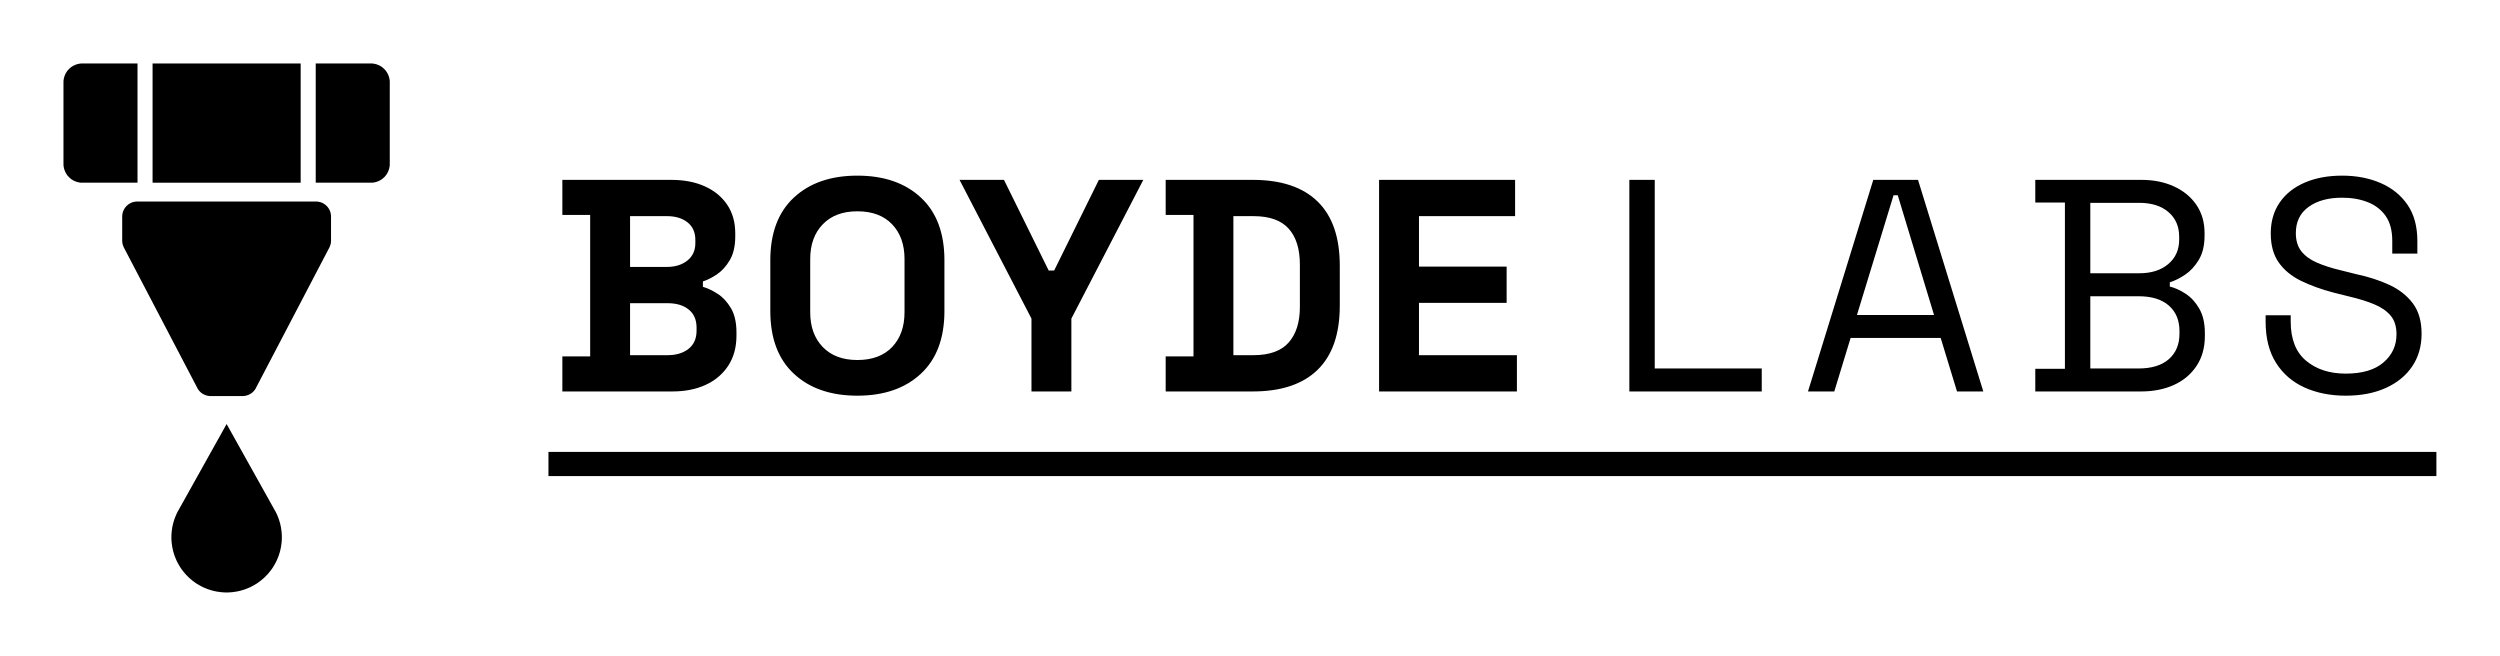
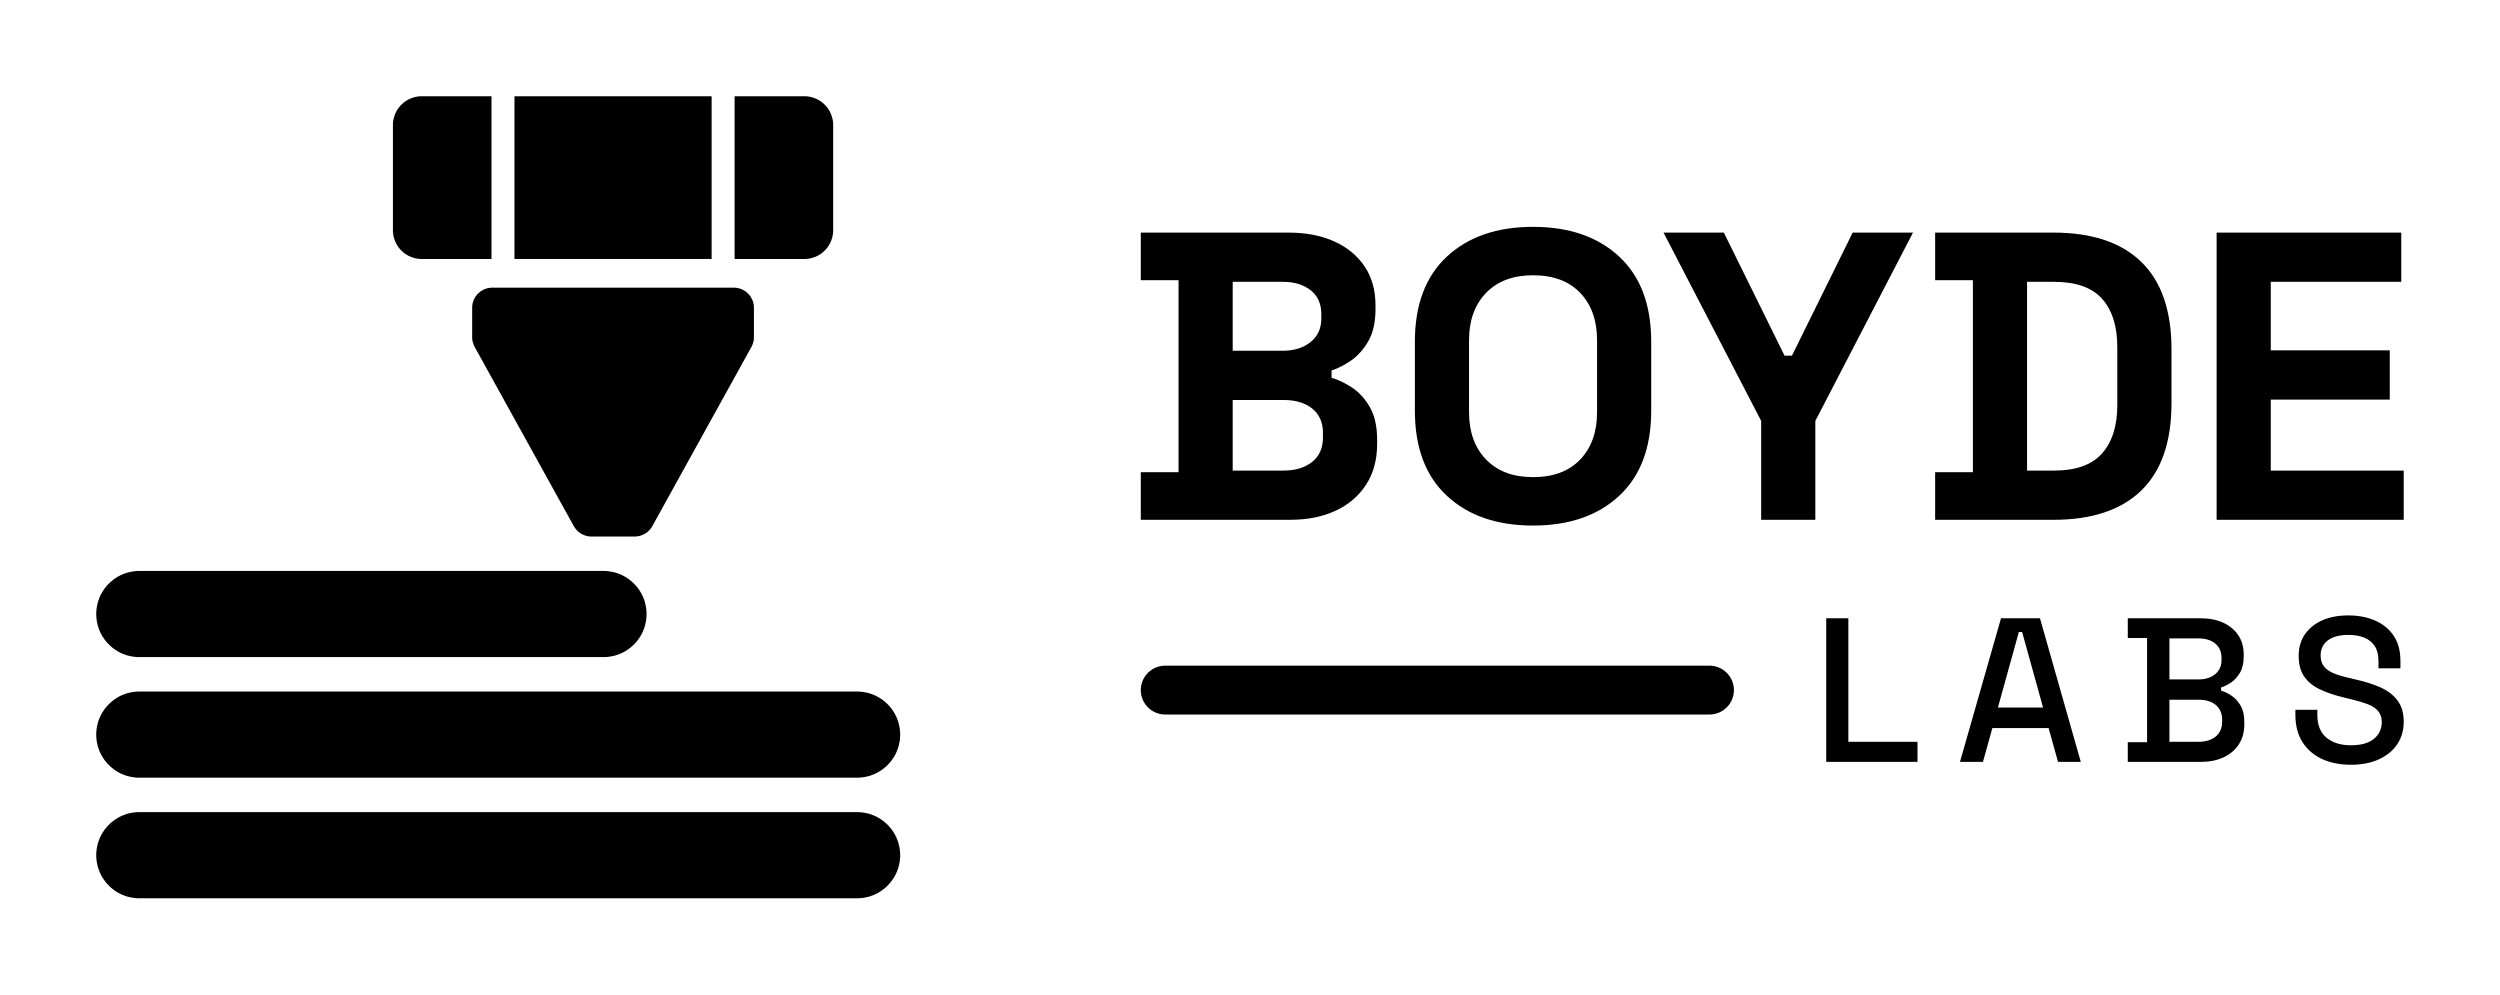
- <svg xmlns="http://www.w3.org/2000/svg" viewBox="-12.00 -12.00 472.60 124.00" width="472.6" height="124.0">
-   <g transform="translate(30.84 -0.00) scale(1.1862)">
-     <path d="M-23.00 0.00L-14.20 0.00L-14.20 19.00L-23.00 19.00L-23.15 19.00L-23.29 18.99L-23.44 18.97L-23.59 18.94L-23.73 18.91L-23.87 18.87L-24.01 18.82L-24.15 18.77L-24.28 18.71L-24.41 18.65L-24.54 18.57L-24.67 18.49L-24.79 18.41L-24.90 18.32L-25.01 18.22L-25.12 18.12L-25.22 18.01L-25.32 17.90L-25.41 17.79L-25.49 17.67L-25.57 17.54L-25.65 17.41L-25.71 17.28L-25.77 17.15L-25.82 17.01L-25.87 16.87L-25.91 16.73L-25.94 16.59L-25.97 16.44L-25.99 16.29L-26.00 16.15L-26.00 16.00L-26.00 3.00L-26.00 2.85L-25.99 2.71L-25.97 2.56L-25.94 2.41L-25.91 2.27L-25.87 2.13L-25.82 1.99L-25.77 1.85L-25.71 1.72L-25.65 1.59L-25.57 1.46L-25.49 1.33L-25.41 1.21L-25.32 1.10L-25.22 0.99L-25.12 0.88L-25.01 0.78L-24.90 0.68L-24.79 0.59L-24.67 0.51L-24.54 0.43L-24.41 0.35L-24.28 0.29L-24.15 0.23L-24.01 0.18L-23.87 0.13L-23.73 0.09L-23.59 0.06L-23.44 0.03L-23.29 0.01L-23.15 0.00Z" fill="#000" />
-     <path d="M-11.80 0.00L11.80 0.00L11.80 19.00L-11.80 19.00Z" fill="#000" />
-     <path d="M26.00 2.85L26.00 3.00L26.00 16.00L26.00 16.15L25.99 16.29L25.97 16.44L25.94 16.59L25.91 16.73L25.87 16.87L25.82 17.01L25.77 17.15L25.71 17.28L25.65 17.41L25.57 17.54L25.49 17.67L25.41 17.79L25.32 17.90L25.22 18.01L25.12 18.12L25.01 18.22L24.90 18.32L24.79 18.41L24.67 18.49L24.54 18.57L24.41 18.65L24.28 18.71L24.15 18.77L24.01 18.82L23.87 18.87L23.73 18.91L23.59 18.94L23.44 18.97L23.29 18.99L23.15 19.00L23.00 19.00L14.20 19.00L14.20 0.00L23.00 0.00L23.15 0.00L23.29 0.01L23.44 0.03L23.59 0.06L23.73 0.09L23.87 0.13L24.01 0.18L24.15 0.23L24.28 0.29L24.41 0.35L24.54 0.43L24.67 0.51L24.79 0.59L24.90 0.68L25.01 0.78L25.12 0.88L25.22 0.99L25.32 1.10L25.41 1.21L25.49 1.33L25.57 1.46L25.65 1.59L25.71 1.72L25.77 1.85L25.82 1.99L25.87 2.13L25.91 2.27L25.94 2.41L25.97 2.56L25.99 2.71Z" fill="#000" />
-     <path d="M-14.24 22.00L14.24 22.00L14.36 22.00L14.48 22.01L14.59 22.03L14.71 22.05L14.82 22.07L14.94 22.10L15.05 22.14L15.16 22.18L15.27 22.23L15.37 22.28L15.47 22.34L15.57 22.40L15.67 22.47L15.76 22.54L15.85 22.62L15.94 22.70L16.02 22.79L16.10 22.88L16.17 22.97L16.24 23.07L16.30 23.17L16.36 23.27L16.41 23.37L16.46 23.48L16.50 23.59L16.54 23.70L16.57 23.82L16.59 23.93L16.61 24.05L16.63 24.16L16.64 24.28L16.64 24.40L16.64 28.23L16.64 28.35L16.63 28.46L16.61 28.58L16.60 28.69L16.57 28.80L16.54 28.91L16.50 29.02L16.46 29.13L16.42 29.24L16.37 29.34L4.67 51.71L4.62 51.82L4.55 51.92L4.49 52.01L4.41 52.11L4.34 52.20L4.25 52.29L4.17 52.37L4.08 52.45L3.99 52.52L3.89 52.59L3.79 52.65L3.69 52.71L3.58 52.77L3.47 52.81L3.36 52.86L3.25 52.89L3.13 52.93L3.02 52.95L2.90 52.97L2.78 52.99L2.67 53.00L2.55 53.00L-2.55 53.00L-2.67 53.00L-2.78 52.99L-2.90 52.97L-3.02 52.95L-3.13 52.93L-3.25 52.89L-3.36 52.86L-3.47 52.81L-3.58 52.77L-3.69 52.71L-3.79 52.65L-3.89 52.59L-3.99 52.52L-4.08 52.45L-4.17 52.37L-4.25 52.29L-4.34 52.20L-4.41 52.11L-4.49 52.01L-4.55 51.92L-4.62 51.82L-4.67 51.71L-16.37 29.34L-16.42 29.24L-16.46 29.13L-16.50 29.02L-16.54 28.91L-16.57 28.80L-16.60 28.69L-16.61 28.58L-16.63 28.46L-16.64 28.35L-16.64 28.23L-16.64 24.40L-16.64 24.28L-16.63 24.16L-16.61 24.05L-16.59 23.93L-16.57 23.82L-16.54 23.70L-16.50 23.59L-16.46 23.48L-16.41 23.37L-16.36 23.27L-16.30 23.17L-16.24 23.07L-16.17 22.97L-16.10 22.88L-16.02 22.79L-15.94 22.70L-15.85 22.62L-15.76 22.54L-15.67 22.47L-15.57 22.40L-15.47 22.34L-15.37 22.28L-15.27 22.23L-15.16 22.18L-15.05 22.14L-14.94 22.10L-14.82 22.07L-14.71 22.05L-14.59 22.03L-14.48 22.01L-14.36 22.00Z" fill="#000" />
-     <path d="M0.00 57.46L7.69 71.23L7.76 71.35L7.83 71.48L7.89 71.61L7.96 71.74L8.02 71.87L8.07 72.00L8.13 72.13L8.18 72.27L8.24 72.40L8.29 72.54L8.33 72.67L8.38 72.81L8.42 72.95L8.46 73.08L8.50 73.22L8.54 73.36L8.57 73.50L8.60 73.64L8.63 73.78L8.66 73.92L8.68 74.07L8.70 74.21L8.72 74.35L8.74 74.49L8.76 74.64L8.77 74.78L8.78 74.92L8.79 75.07L8.80 75.21L8.80 75.36L8.80 75.50L8.80 75.64L8.80 75.79L8.79 75.93L8.78 76.08L8.77 76.22L8.76 76.36L8.74 76.51L8.72 76.65L8.70 76.79L8.68 76.93L8.66 77.08L8.63 77.22L8.60 77.36L8.57 77.50L8.54 77.64L8.50 77.78L8.46 77.92L8.42 78.05L8.38 78.19L8.33 78.33L8.29 78.46L8.24 78.60L8.18 78.73L8.13 78.87L8.07 79.00L8.02 79.13L7.96 79.26L7.89 79.39L7.83 79.52L7.76 79.65L7.69 79.77L7.62 79.90L7.55 80.02L7.47 80.15L7.40 80.27L7.32 80.39L7.24 80.51L7.15 80.63L7.07 80.74L6.98 80.86L6.89 80.97L6.80 81.08L6.71 81.19L6.62 81.30L6.52 81.41L6.42 81.52L6.32 81.62L6.22 81.72L6.12 81.82L6.02 81.92L5.91 82.02L5.80 82.12L5.69 82.21L5.58 82.30L5.47 82.39L5.36 82.48L5.24 82.57L5.13 82.65L5.01 82.74L4.89 82.82L4.77 82.90L4.65 82.97L4.52 83.05L4.40 83.12L4.27 83.19L4.15 83.26L4.02 83.33L3.89 83.39L3.76 83.46L3.63 83.52L3.50 83.57L3.37 83.63L3.23 83.68L3.10 83.74L2.96 83.79L2.83 83.83L2.69 83.88L2.55 83.92L2.42 83.96L2.28 84.00L2.14 84.04L2.00 84.07L1.86 84.10L1.72 84.13L1.58 84.16L1.43 84.18L1.29 84.20L1.15 84.22L1.01 84.24L0.86 84.26L0.72 84.27L0.58 84.28L0.43 84.29L0.29 84.30L0.14 84.30L0.00 84.30L-0.14 84.30L-0.29 84.30L-0.43 84.29L-0.58 84.28L-0.72 84.27L-0.86 84.26L-1.01 84.24L-1.15 84.22L-1.29 84.20L-1.43 84.18L-1.58 84.16L-1.72 84.13L-1.86 84.10L-2.00 84.07L-2.14 84.04L-2.28 84.00L-2.42 83.96L-2.55 83.92L-2.69 83.88L-2.83 83.83L-2.96 83.79L-3.10 83.74L-3.23 83.68L-3.37 83.63L-3.50 83.57L-3.63 83.52L-3.76 83.46L-3.89 83.39L-4.02 83.33L-4.15 83.26L-4.27 83.19L-4.40 83.12L-4.52 83.05L-4.65 82.97L-4.77 82.90L-4.89 82.82L-5.01 82.74L-5.13 82.65L-5.24 82.57L-5.36 82.48L-5.47 82.39L-5.58 82.30L-5.69 82.21L-5.80 82.12L-5.91 82.02L-6.02 81.92L-6.12 81.82L-6.22 81.72L-6.32 81.62L-6.42 81.52L-6.52 81.41L-6.62 81.30L-6.71 81.19L-6.80 81.08L-6.89 80.97L-6.98 80.86L-7.07 80.74L-7.15 80.63L-7.24 80.51L-7.32 80.39L-7.40 80.27L-7.47 80.15L-7.55 80.02L-7.62 79.90L-7.69 79.77L-7.76 79.65L-7.83 79.52L-7.89 79.39L-7.96 79.26L-8.02 79.13L-8.07 79.00L-8.13 78.87L-8.18 78.73L-8.24 78.60L-8.29 78.46L-8.33 78.33L-8.38 78.19L-8.42 78.05L-8.46 77.92L-8.50 77.78L-8.54 77.64L-8.57 77.50L-8.60 77.36L-8.63 77.22L-8.66 77.08L-8.68 76.93L-8.70 76.79L-8.72 76.65L-8.74 76.51L-8.76 76.36L-8.77 76.22L-8.78 76.08L-8.79 75.93L-8.80 75.79L-8.80 75.64L-8.80 75.50L-8.80 75.36L-8.80 75.21L-8.79 75.07L-8.78 74.92L-8.77 74.78L-8.76 74.64L-8.74 74.49L-8.72 74.35L-8.70 74.21L-8.68 74.07L-8.66 73.92L-8.63 73.78L-8.60 73.64L-8.57 73.50L-8.54 73.36L-8.50 73.22L-8.46 73.08L-8.42 72.95L-8.38 72.81L-8.33 72.67L-8.29 72.54L-8.24 72.40L-8.18 72.27L-8.13 72.13L-8.07 72.00L-8.02 71.87L-7.96 71.74L-7.89 71.61L-7.83 71.48L-7.76 71.35L-7.69 71.23Z" fill="#000" />
+ <svg xmlns="http://www.w3.org/2000/svg" viewBox="-12.00 -12.00 311.72 124.00" width="311.7" height="124.0">
+   <g transform="translate(50.12 -0.00) scale(1.1933)">
+     <path d="M-8.00 0.00L-0.70 0.00L-0.70 17.00L-8.00 17.00L-8.15 17.00L-8.29 16.99L-8.44 16.97L-8.59 16.94L-8.73 16.91L-8.87 16.87L-9.01 16.82L-9.15 16.77L-9.28 16.71L-9.41 16.65L-9.54 16.57L-9.67 16.49L-9.79 16.41L-9.90 16.32L-10.01 16.22L-10.12 16.12L-10.22 16.01L-10.32 15.90L-10.41 15.79L-10.49 15.67L-10.57 15.54L-10.65 15.41L-10.71 15.28L-10.77 15.15L-10.82 15.01L-10.87 14.87L-10.91 14.73L-10.94 14.59L-10.97 14.44L-10.99 14.29L-11.00 14.15L-11.00 14.00L-11.00 3.00L-11.00 2.85L-10.99 2.71L-10.97 2.56L-10.94 2.41L-10.91 2.27L-10.87 2.13L-10.82 1.99L-10.77 1.85L-10.71 1.72L-10.65 1.59L-10.57 1.46L-10.49 1.33L-10.41 1.21L-10.32 1.10L-10.22 0.99L-10.12 0.88L-10.01 0.78L-9.90 0.68L-9.79 0.59L-9.67 0.51L-9.54 0.43L-9.41 0.35L-9.28 0.29L-9.15 0.23L-9.01 0.18L-8.87 0.13L-8.73 0.09L-8.59 0.06L-8.44 0.03L-8.29 0.01L-8.15 0.00Z" fill="#000" />
+     <path d="M1.70 0.00L22.30 0.00L22.30 17.00L1.70 17.00Z" fill="#000" />
+     <path d="M35.00 2.85L35.00 3.00L35.00 14.00L35.00 14.15L34.99 14.29L34.97 14.44L34.94 14.59L34.91 14.73L34.87 14.87L34.82 15.01L34.77 15.15L34.71 15.28L34.65 15.41L34.57 15.54L34.49 15.67L34.41 15.79L34.32 15.90L34.22 16.01L34.12 16.12L34.01 16.22L33.90 16.32L33.79 16.41L33.67 16.49L33.54 16.57L33.41 16.65L33.28 16.71L33.15 16.77L33.01 16.82L32.87 16.87L32.73 16.91L32.59 16.94L32.44 16.97L32.29 16.99L32.15 17.00L32.00 17.00L24.70 17.00L24.70 0.00L32.00 0.00L32.15 0.00L32.29 0.01L32.44 0.03L32.59 0.06L32.73 0.09L32.87 0.13L33.01 0.18L33.15 0.23L33.28 0.29L33.41 0.35L33.54 0.43L33.67 0.51L33.79 0.59L33.90 0.68L34.01 0.78L34.12 0.88L34.22 0.99L34.32 1.10L34.41 1.21L34.49 1.33L34.57 1.46L34.65 1.59L34.71 1.72L34.77 1.85L34.82 1.99L34.87 2.13L34.91 2.27L34.94 2.41L34.97 2.56L34.99 2.71Z" fill="#000" />
+     <path d="M-0.62 20.00L24.62 20.00L24.72 20.00L24.83 20.01L24.93 20.02L25.03 20.04L25.13 20.06L25.23 20.09L25.33 20.12L25.42 20.16L25.52 20.20L25.61 20.25L25.70 20.30L25.79 20.35L25.87 20.41L25.95 20.48L26.03 20.54L26.10 20.62L26.18 20.69L26.24 20.77L26.31 20.85L26.37 20.93L26.42 21.02L26.47 21.11L26.52 21.20L26.56 21.30L26.60 21.39L26.63 21.49L26.66 21.59L26.68 21.69L26.70 21.79L26.71 21.89L26.72 22.00L26.72 22.10L26.72 25.18L26.72 25.28L26.71 25.39L26.70 25.49L26.68 25.60L26.65 25.70L26.62 25.80L26.59 25.91L26.55 26.00L26.51 26.10L26.46 26.19L16.10 44.92L16.05 45.00L15.99 45.09L15.93 45.17L15.87 45.25L15.80 45.33L15.73 45.40L15.66 45.47L15.58 45.54L15.50 45.60L15.41 45.66L15.33 45.71L15.24 45.76L15.15 45.80L15.06 45.84L14.96 45.88L14.86 45.91L14.77 45.94L14.67 45.96L14.57 45.98L14.46 45.99L14.36 46.00L14.26 46.00L9.74 46.00L9.64 46.00L9.54 45.99L9.43 45.98L9.33 45.96L9.23 45.94L9.14 45.91L9.04 45.88L8.94 45.84L8.85 45.80L8.76 45.76L8.67 45.71L8.59 45.66L8.50 45.60L8.42 45.54L8.34 45.47L8.27 45.40L8.20 45.33L8.13 45.25L8.07 45.17L8.01 45.09L7.95 45.00L7.90 44.92L-2.46 26.19L-2.51 26.10L-2.55 26.00L-2.59 25.91L-2.62 25.80L-2.65 25.70L-2.68 25.60L-2.70 25.49L-2.71 25.39L-2.72 25.28L-2.72 25.18L-2.72 22.10L-2.72 22.00L-2.71 21.89L-2.70 21.79L-2.68 21.69L-2.66 21.59L-2.63 21.49L-2.60 21.39L-2.56 21.30L-2.52 21.20L-2.47 21.11L-2.42 21.02L-2.37 20.93L-2.31 20.85L-2.24 20.77L-2.18 20.69L-2.10 20.62L-2.03 20.54L-1.95 20.48L-1.87 20.41L-1.79 20.35L-1.70 20.30L-1.61 20.25L-1.52 20.20L-1.42 20.16L-1.33 20.12L-1.23 20.09L-1.13 20.06L-1.03 20.04L-0.93 20.02L-0.83 20.01L-0.72 20.00Z" fill="#000" />
+     <path d="M11.00 58.60L-37.50 58.60L-37.65 58.60L-37.79 58.59L-37.94 58.58L-38.09 58.56L-38.23 58.54L-38.38 58.51L-38.52 58.48L-38.66 58.45L-38.81 58.41L-38.95 58.36L-39.09 58.31L-39.22 58.26L-39.36 58.20L-39.49 58.14L-39.62 58.07L-39.75 58.00L-39.88 57.92L-40.00 57.84L-40.12 57.76L-40.24 57.67L-40.35 57.58L-40.47 57.48L-40.58 57.38L-40.68 57.28L-40.78 57.18L-40.88 57.07L-40.98 56.95L-41.07 56.84L-41.16 56.72L-41.24 56.60L-41.32 56.48L-41.40 56.35L-41.47 56.22L-41.54 56.09L-41.60 55.96L-41.66 55.82L-41.71 55.69L-41.76 55.55L-41.81 55.41L-41.85 55.26L-41.88 55.12L-41.91 54.98L-41.94 54.83L-41.96 54.69L-41.98 54.54L-41.99 54.39L-42.00 54.25L-42.00 54.10L-42.00 53.95L-41.99 53.81L-41.98 53.66L-41.96 53.51L-41.94 53.37L-41.91 53.22L-41.88 53.08L-41.85 52.94L-41.81 52.79L-41.76 52.65L-41.71 52.51L-41.66 52.38L-41.60 52.24L-41.54 52.11L-41.47 51.98L-41.40 51.85L-41.32 51.72L-41.24 51.60L-41.16 51.48L-41.07 51.36L-40.98 51.25L-40.88 51.13L-40.78 51.02L-40.68 50.92L-40.58 50.82L-40.47 50.72L-40.35 50.62L-40.24 50.53L-40.12 50.44L-40.00 50.36L-39.88 50.28L-39.75 50.20L-39.62 50.13L-39.49 50.06L-39.36 50.00L-39.22 49.94L-39.09 49.89L-38.95 49.84L-38.81 49.79L-38.66 49.75L-38.52 49.72L-38.38 49.69L-38.23 49.66L-38.09 49.64L-37.94 49.62L-37.79 49.61L-37.65 49.60L-37.50 49.60L11.00 49.60L11.15 49.60L11.29 49.61L11.44 49.62L11.59 49.64L11.73 49.66L11.88 49.69L12.02 49.72L12.16 49.75L12.31 49.79L12.45 49.84L12.59 49.89L12.72 49.94L12.86 50.00L12.99 50.06L13.12 50.13L13.25 50.20L13.38 50.28L13.50 50.36L13.62 50.44L13.74 50.53L13.85 50.62L13.97 50.72L14.08 50.82L14.18 50.92L14.28 51.02L14.38 51.13L14.48 51.25L14.57 51.36L14.66 51.48L14.74 51.60L14.82 51.72L14.90 51.85L14.97 51.98L15.04 52.11L15.10 52.24L15.16 52.38L15.21 52.51L15.26 52.65L15.31 52.79L15.35 52.94L15.38 53.08L15.41 53.22L15.44 53.37L15.46 53.51L15.48 53.66L15.49 53.81L15.50 53.95L15.50 54.10L15.50 54.25L15.49 54.39L15.48 54.54L15.46 54.69L15.44 54.83L15.41 54.98L15.38 55.12L15.35 55.26L15.31 55.41L15.26 55.55L15.21 55.69L15.16 55.82L15.10 55.96L15.04 56.09L14.97 56.22L14.90 56.35L14.82 56.48L14.74 56.60L14.66 56.72L14.57 56.84L14.48 56.95L14.38 57.07L14.28 57.18L14.18 57.28L14.08 57.38L13.97 57.48L13.85 57.58L13.74 57.67L13.62 57.76L13.50 57.84L13.38 57.92L13.25 58.00L13.12 58.07L12.99 58.14L12.86 58.20L12.72 58.26L12.59 58.31L12.45 58.36L12.31 58.41L12.16 58.45L12.02 58.48L11.88 58.51L11.73 58.54L11.59 58.56L11.44 58.58L11.29 58.59L11.15 58.60Z" fill="#000" />
+     <path d="M37.50 71.20L-37.50 71.20L-37.65 71.20L-37.79 71.19L-37.94 71.18L-38.09 71.16L-38.23 71.14L-38.38 71.11L-38.52 71.08L-38.66 71.05L-38.81 71.01L-38.95 70.96L-39.09 70.91L-39.22 70.86L-39.36 70.80L-39.49 70.74L-39.62 70.67L-39.75 70.60L-39.88 70.52L-40.00 70.44L-40.12 70.36L-40.24 70.27L-40.35 70.18L-40.47 70.08L-40.58 69.98L-40.68 69.88L-40.78 69.78L-40.88 69.67L-40.98 69.55L-41.07 69.44L-41.16 69.32L-41.24 69.20L-41.32 69.08L-41.40 68.95L-41.47 68.82L-41.54 68.69L-41.60 68.56L-41.66 68.42L-41.71 68.29L-41.76 68.15L-41.81 68.01L-41.85 67.86L-41.88 67.72L-41.91 67.58L-41.94 67.43L-41.96 67.29L-41.98 67.14L-41.99 66.99L-42.00 66.85L-42.00 66.70L-42.00 66.55L-41.99 66.41L-41.98 66.26L-41.96 66.11L-41.94 65.97L-41.91 65.82L-41.88 65.68L-41.85 65.54L-41.81 65.39L-41.76 65.25L-41.71 65.11L-41.66 64.98L-41.60 64.84L-41.54 64.71L-41.47 64.58L-41.40 64.45L-41.32 64.32L-41.24 64.20L-41.16 64.08L-41.07 63.96L-40.98 63.85L-40.88 63.73L-40.78 63.62L-40.68 63.52L-40.58 63.42L-40.47 63.32L-40.35 63.22L-40.24 63.13L-40.12 63.04L-40.00 62.96L-39.88 62.88L-39.75 62.80L-39.62 62.73L-39.49 62.66L-39.36 62.60L-39.22 62.54L-39.09 62.49L-38.95 62.44L-38.81 62.39L-38.66 62.35L-38.52 62.32L-38.38 62.29L-38.23 62.26L-38.09 62.24L-37.94 62.22L-37.79 62.21L-37.65 62.20L-37.50 62.20L37.50 62.20L37.65 62.20L37.79 62.21L37.94 62.22L38.09 62.24L38.23 62.26L38.38 62.29L38.52 62.32L38.66 62.35L38.81 62.39L38.95 62.44L39.09 62.49L39.22 62.54L39.36 62.60L39.49 62.66L39.62 62.73L39.75 62.80L39.88 62.88L40.00 62.96L40.12 63.04L40.24 63.13L40.35 63.22L40.47 63.32L40.58 63.42L40.68 63.52L40.78 63.62L40.88 63.73L40.98 63.85L41.07 63.96L41.16 64.08L41.24 64.20L41.32 64.32L41.40 64.45L41.47 64.58L41.54 64.71L41.60 64.84L41.66 64.98L41.71 65.11L41.76 65.25L41.81 65.39L41.85 65.54L41.88 65.68L41.91 65.82L41.94 65.97L41.96 66.11L41.98 66.26L41.99 66.41L42.00 66.55L42.00 66.70L42.00 66.85L41.99 66.99L41.98 67.14L41.96 67.29L41.94 67.43L41.91 67.58L41.88 67.72L41.85 67.86L41.81 68.01L41.76 68.15L41.71 68.29L41.66 68.42L41.60 68.56L41.54 68.69L41.47 68.82L41.40 68.95L41.32 69.08L41.24 69.20L41.16 69.32L41.07 69.44L40.98 69.55L40.88 69.67L40.78 69.78L40.68 69.88L40.58 69.98L40.47 70.08L40.35 70.18L40.24 70.27L40.12 70.36L40.00 70.44L39.88 70.52L39.75 70.60L39.62 70.67L39.49 70.74L39.36 70.80L39.22 70.86L39.09 70.91L38.95 70.96L38.81 71.01L38.66 71.05L38.52 71.08L38.38 71.11L38.23 71.14L38.09 71.16L37.94 71.18L37.79 71.19L37.65 71.20Z" fill="#000" />
+     <path d="M37.50 83.80L-37.50 83.80L-37.65 83.80L-37.79 83.79L-37.94 83.78L-38.09 83.76L-38.23 83.74L-38.38 83.71L-38.52 83.68L-38.66 83.65L-38.81 83.61L-38.95 83.56L-39.09 83.51L-39.22 83.46L-39.36 83.40L-39.49 83.34L-39.62 83.27L-39.75 83.20L-39.88 83.12L-40.00 83.04L-40.12 82.96L-40.24 82.87L-40.35 82.78L-40.47 82.68L-40.58 82.58L-40.68 82.48L-40.78 82.38L-40.88 82.27L-40.98 82.15L-41.07 82.04L-41.16 81.92L-41.24 81.80L-41.32 81.68L-41.40 81.55L-41.47 81.42L-41.54 81.29L-41.60 81.16L-41.66 81.02L-41.71 80.89L-41.76 80.75L-41.81 80.61L-41.85 80.46L-41.88 80.32L-41.91 80.18L-41.94 80.03L-41.96 79.89L-41.98 79.74L-41.99 79.59L-42.00 79.45L-42.00 79.30L-42.00 79.15L-41.99 79.01L-41.98 78.86L-41.96 78.71L-41.94 78.57L-41.91 78.42L-41.88 78.28L-41.85 78.14L-41.81 77.99L-41.76 77.85L-41.71 77.71L-41.66 77.58L-41.60 77.44L-41.54 77.31L-41.47 77.18L-41.40 77.05L-41.32 76.92L-41.24 76.80L-41.16 76.68L-41.07 76.56L-40.98 76.45L-40.88 76.33L-40.78 76.22L-40.68 76.12L-40.58 76.02L-40.47 75.92L-40.35 75.82L-40.24 75.73L-40.12 75.64L-40.00 75.56L-39.88 75.48L-39.75 75.40L-39.62 75.33L-39.49 75.26L-39.36 75.20L-39.22 75.14L-39.09 75.09L-38.95 75.04L-38.81 74.99L-38.66 74.95L-38.52 74.92L-38.38 74.89L-38.23 74.86L-38.09 74.84L-37.94 74.82L-37.79 74.81L-37.65 74.80L-37.50 74.80L37.50 74.80L37.65 74.80L37.79 74.81L37.94 74.82L38.09 74.84L38.23 74.86L38.38 74.89L38.52 74.92L38.66 74.95L38.81 74.99L38.95 75.04L39.09 75.09L39.22 75.14L39.36 75.20L39.49 75.26L39.62 75.33L39.75 75.40L39.88 75.48L40.00 75.56L40.12 75.64L40.24 75.73L40.35 75.82L40.47 75.92L40.58 76.02L40.68 76.12L40.78 76.22L40.88 76.33L40.98 76.45L41.07 76.56L41.16 76.68L41.24 76.80L41.32 76.92L41.40 77.05L41.47 77.18L41.54 77.31L41.60 77.44L41.66 77.58L41.71 77.71L41.76 77.85L41.81 77.99L41.85 78.14L41.88 78.28L41.91 78.42L41.94 78.57L41.96 78.71L41.98 78.86L41.99 79.01L42.00 79.15L42.00 79.30L42.00 79.45L41.99 79.59L41.98 79.74L41.96 79.89L41.94 80.03L41.91 80.18L41.88 80.32L41.85 80.46L41.81 80.61L41.76 80.75L41.71 80.89L41.66 81.02L41.60 81.16L41.54 81.29L41.47 81.42L41.40 81.55L41.32 81.68L41.24 81.80L41.16 81.92L41.07 82.04L40.98 82.15L40.88 82.27L40.78 82.38L40.68 82.48L40.58 82.58L40.47 82.68L40.35 82.78L40.24 82.87L40.12 82.96L40.00 83.04L39.88 83.12L39.75 83.20L39.62 83.27L39.49 83.34L39.36 83.40L39.22 83.46L39.09 83.51L38.95 83.56L38.81 83.61L38.66 83.65L38.52 83.68L38.38 83.71L38.23 83.74L38.09 83.76L37.94 83.78L37.79 83.79L37.65 83.80Z" fill="#000" />
  </g>
-   <g transform="translate(91.68 62.00) scale(0.5714)">
-     <path d="M4.6 0.0V-11.6H13.8V-58.4H4.6V-70.0H40.6Q47.0 -70.0 51.75 -67.85Q56.5 -65.7 59.15 -61.75Q61.8 -57.8 61.8 -52.3V-51.3Q61.8 -46.5 60.0 -43.45Q58.2 -40.4 55.75 -38.75Q53.3 -37.1 51.1 -36.4V-34.6Q53.3 -34.0 55.9 -32.35Q58.5 -30.7 60.35 -27.6Q62.2 -24.5 62.2 -19.5V-18.5Q62.2 -12.7 59.5 -8.55Q56.8 -4.4 52.05 -2.2Q47.3 0.0 41.0 0.0ZM27.0 -12.0H39.4Q43.7 -12.0 46.35 -14.1Q49.0 -16.2 49.0 -20.1V-21.1Q49.0 -25.0 46.4 -27.1Q43.8 -29.2 39.4 -29.2H27.0ZM27.0 -41.2H39.2Q43.3 -41.2 45.95 -43.3Q48.6 -45.4 48.6 -49.1V-50.1Q48.6 -53.9 46.0 -55.95Q43.4 -58.0 39.2 -58.0H27.0ZM102.2 1.4Q89.0 1.4 81.2 -5.85Q73.4 -13.1 73.4 -26.6V-43.4Q73.4 -56.9 81.2 -64.15Q89.0 -71.4 102.2 -71.4Q115.4 -71.4 123.2 -64.15Q131.0 -56.9 131.0 -43.4V-26.6Q131.0 -13.1 123.2 -5.85Q115.4 1.4 102.2 1.4ZM102.2 -10.4Q109.6 -10.4 113.7 -14.7Q117.8 -19.0 117.8 -26.2V-43.8Q117.8 -51.0 113.7 -55.3Q109.6 -59.6 102.2 -59.6Q94.9 -59.6 90.75 -55.3Q86.6 -51.0 86.6 -43.8V-26.2Q86.6 -19.0 90.75 -14.7Q94.9 -10.4 102.2 -10.4ZM159.8 0.0V-24.1L136 -70.0H150.7L165.5 -40.0H167.3L182.1 -70.0H196.8L173 -24.1V0.0ZM204.2 0.0V-11.6H213.4V-58.4H204.2V-70.0H233Q247.1 -70.0 254.45 -62.85Q261.8 -55.7 261.8 -41.6V-28.4Q261.8 -14.3 254.45 -7.15Q247.1 0.0 233 0.0ZM226.6 -12.0H233.2Q241.2 -12.0 244.9 -16.2Q248.6 -20.4 248.6 -28.0V-42.0Q248.6 -49.7 244.9 -53.85Q241.2 -58.0 233.2 -58.0H226.6ZM274.8 0.0V-70.0H319.8V-58.0H288.0V-41.3H317.0V-29.3H288.0V-12.0H320.4V0.0Z" fill="#000" />
-     <path d="M357.6 0.0V-70.0H366.0V-7.6H401.4V0.0ZM416.7 0.0 438.3 -70.0H453.1L474.7 0.0H466L460.6 -17.7H430.8L425.4 0.0ZM432.9 -25.3H458.4L446.4 -64.9H445ZM491.9 0.0V-7.5H501.7V-62.5H491.9V-70.0H527.0Q533.1 -70.0 537.85 -67.8Q542.6 -65.6 545.25 -61.65Q547.9 -57.7 547.9 -52.4V-51.6Q547.9 -46.7 546.0 -43.55Q544.1 -40.4 541.5 -38.65Q538.9 -36.9 536.4 -36.1V-34.7Q538.9 -34.1 541.6 -32.35Q544.3 -30.6 546.15 -27.4Q548.0 -24.2 548.0 -19.3V-18.3Q548.0 -12.6 545.25 -8.45Q542.5 -4.3 537.75 -2.15Q533.0 0.0 526.9 0.0ZM510.1 -7.6H526.0Q532.6 -7.6 536.1 -10.7Q539.6 -13.8 539.6 -19.1V-20.0Q539.6 -25.3 536.1 -28.4Q532.6 -31.5 526.0 -31.5H510.1ZM510.1 -39.1H526.3Q532.3 -39.1 535.9 -42.15Q539.5 -45.2 539.5 -50.2V-51.2Q539.5 -56.3 535.95 -59.35Q532.4 -62.4 526.3 -62.4H510.1ZM594.6 1.4Q587 1.4 581 -1.3Q575 -4.0 571.55 -9.45Q568.1 -14.9 568.1 -23.1V-25.2H576.4V-23.1Q576.4 -14.4 581.5 -10.15Q586.6 -5.9 594.6 -5.9Q602.8 -5.9 607.1 -9.6Q611.4 -13.3 611.4 -18.9Q611.4 -22.8 609.45 -25.1Q607.5 -27.4 604 -28.85Q600.5 -30.3 595.8 -31.4L590.6 -32.7Q584.5 -34.3 579.8 -36.6Q575.1 -38.9 572.45 -42.65Q569.8 -46.4 569.8 -52.3Q569.8 -58.2 572.75 -62.5Q575.7 -66.8 581.05 -69.1Q586.4 -71.4 593.4 -71.4Q600.5 -71.4 606.15 -68.95Q611.8 -66.5 615.05 -61.75Q618.3 -57.0 618.3 -49.8V-45.6H610V-49.8Q610 -54.9 607.85 -58.0Q605.7 -61.1 601.95 -62.6Q598.2 -64.1 593.4 -64.1Q586.5 -64.1 582.3 -61.05Q578.1 -58.0 578.1 -52.4Q578.1 -48.7 579.9 -46.4Q581.7 -44.1 585.0 -42.65Q588.3 -41.2 592.9 -40.1L598.1 -38.8Q604.2 -37.5 609.05 -35.25Q613.9 -33.0 616.8 -29.15Q619.7 -25.3 619.7 -19.1Q619.7 -12.9 616.6 -8.3Q613.5 -3.7 607.85 -1.15Q602.2 1.4 594.6 1.4Z" fill="#000" />
-     <path d="M624.60 20.00L624.60 28.00L0.00 28.00L0.00 20.00Z" fill="#000" />
+   <g transform="translate(127.89 52.81) scale(0.5116)">
+     <path d="M4.6 0.0V-11.6H13.8V-58.4H4.6V-70.0H40.6Q47.0 -70.0 51.75 -67.85Q56.5 -65.7 59.15 -61.75Q61.8 -57.8 61.8 -52.3V-51.3Q61.8 -46.5 60.0 -43.45Q58.2 -40.4 55.75 -38.75Q53.3 -37.1 51.1 -36.4V-34.6Q53.3 -34.0 55.9 -32.35Q58.5 -30.7 60.35 -27.6Q62.2 -24.5 62.2 -19.5V-18.5Q62.2 -12.7 59.5 -8.55Q56.8 -4.4 52.05 -2.2Q47.3 0.0 41.0 0.0ZM27.0 -12.0H39.4Q43.7 -12.0 46.35 -14.1Q49.0 -16.2 49.0 -20.1V-21.1Q49.0 -25.0 46.4 -27.1Q43.8 -29.2 39.4 -29.2H27.0ZM27.0 -41.2H39.2Q43.3 -41.2 45.95 -43.3Q48.6 -45.4 48.6 -49.1V-50.1Q48.6 -53.9 46.0 -55.95Q43.4 -58.0 39.2 -58.0H27.0ZM100.2 1.4Q87.0 1.4 79.2 -5.85Q71.4 -13.1 71.4 -26.6V-43.4Q71.4 -56.9 79.2 -64.15Q87.0 -71.4 100.2 -71.4Q113.4 -71.4 121.2 -64.15Q129.0 -56.9 129.0 -43.4V-26.6Q129.0 -13.1 121.2 -5.85Q113.4 1.4 100.2 1.4ZM100.2 -10.4Q107.6 -10.4 111.7 -14.7Q115.8 -19.0 115.8 -26.2V-43.8Q115.8 -51.0 111.7 -55.3Q107.6 -59.6 100.2 -59.6Q92.9 -59.6 88.75 -55.3Q84.6 -51.0 84.6 -43.8V-26.2Q84.6 -19.0 88.75 -14.7Q92.9 -10.4 100.2 -10.4ZM155.8 0.0V-24.1L132 -70.0H146.7L161.5 -40.0H163.3L178.1 -70.0H192.8L169 -24.1V0.0ZM198.2 0.0V-11.6H207.4V-58.4H198.2V-70.0H227Q241.1 -70.0 248.45 -62.85Q255.8 -55.7 255.8 -41.6V-28.4Q255.8 -14.3 248.45 -7.15Q241.1 0.0 227 0.0ZM220.6 -12.0H227.2Q235.2 -12.0 238.9 -16.2Q242.6 -20.4 242.6 -28.0V-42.0Q242.6 -49.7 238.9 -53.85Q235.2 -58.0 227.2 -58.0H220.6ZM266.8 0.0V-70.0H311.8V-58.0H280.0V-41.3H309.0V-29.3H280.0V-12.0H312.4V0.0Z" fill="#000" />
+     <path d="M171.65 59.0V24.0H177.05V54.1H193.9V59.0ZM204.25 59.0 214.25 24.0H223.75L233.7 59.0H228.15L225.85 50.75H212.15L209.85 59.0ZM213.5 45.75H224.5L219.4 27.35H218.6ZM245.15 59.0V54.2H249.85V28.8H245.15V24.0H262.9Q266.05 24.0 268.4 25.075Q270.75 26.15 272.075 28.125Q273.4 30.1 273.4 32.8V33.3Q273.4 35.7 272.5 37.25Q271.6 38.8 270.325 39.65Q269.05 40.5 267.9 40.85V41.65Q269.05 41.95 270.375 42.825Q271.7 43.7 272.625 45.25Q273.55 46.8 273.55 49.3V49.8Q273.55 52.7 272.2 54.75Q270.85 56.8 268.475 57.9Q266.1 59.0 263 59.0ZM255.3 54.1H262.35Q265.05 54.1 266.6 52.8Q268.15 51.5 268.15 49.2V48.75Q268.15 46.45 266.625 45.15Q265.1 43.85 262.35 43.85H255.3ZM255.3 38.9H262.35Q264.9 38.9 266.45 37.625Q268 36.35 268 34.15V33.65Q268 31.45 266.475 30.175Q264.95 28.9 262.35 28.9H255.3ZM299.5 59.7Q295.55 59.7 292.5 58.3Q289.45 56.9 287.725 54.175Q286.0 51.45 286.0 47.55V46.3H291.35V47.55Q291.35 51.25 293.575 53.1Q295.8 54.95 299.5 54.95Q303.25 54.95 305.15 53.375Q307.05 51.8 307.05 49.3Q307.05 47.65 306.15 46.6Q305.25 45.55 303.6 44.925Q301.95 44.3 299.65 43.75L297.8 43.3Q294.45 42.5 291.975 41.325Q289.5 40.15 288.15 38.2Q286.8 36.25 286.8 33.2Q286.8 30.1 288.325 27.9Q289.85 25.7 292.55 24.5Q295.25 23.3 298.9 23.3Q302.55 23.3 305.425 24.55Q308.3 25.8 309.95 28.25Q311.6 30.7 311.6 34.4V36.2H306.25V34.4Q306.25 32.15 305.325 30.75Q304.4 29.35 302.75 28.7Q301.1 28.05 298.9 28.05Q295.7 28.05 293.925 29.375Q292.15 30.7 292.15 33.05Q292.15 34.65 292.925 35.675Q293.7 36.7 295.2 37.35Q296.7 38.0 298.95 38.5L300.8 38.95Q304.2 39.7 306.8 40.875Q309.4 42.05 310.9 44.05Q312.4 46.05 312.4 49.2Q312.4 52.35 310.825 54.7Q309.25 57.05 306.35 58.375Q303.45 59.7 299.5 59.7Z" fill="#000" />
+     <path d="M143.20 47.45L10.55 47.45L10.36 47.45L10.16 47.44L9.97 47.42L9.77 47.40L9.58 47.37L9.39 47.34L9.20 47.29L9.01 47.25L8.82 47.19L8.64 47.13L8.45 47.07L8.27 47.00L8.09 46.92L7.92 46.84L7.75 46.75L7.57 46.65L7.41 46.55L7.24 46.45L7.08 46.34L6.93 46.22L6.78 46.10L6.63 45.97L6.48 45.84L6.34 45.71L6.21 45.57L6.08 45.42L5.95 45.27L5.83 45.12L5.71 44.97L5.60 44.81L5.50 44.64L5.40 44.48L5.30 44.30L5.21 44.13L5.13 43.96L5.05 43.78L4.98 43.60L4.92 43.41L4.86 43.23L4.80 43.04L4.76 42.85L4.71 42.66L4.68 42.47L4.65 42.28L4.63 42.08L4.61 41.89L4.60 41.69L4.60 41.50L4.60 41.31L4.61 41.11L4.63 40.92L4.65 40.72L4.68 40.53L4.71 40.34L4.76 40.15L4.80 39.96L4.86 39.77L4.92 39.59L4.98 39.40L5.05 39.22L5.13 39.04L5.21 38.87L5.30 38.70L5.40 38.52L5.50 38.36L5.60 38.19L5.71 38.03L5.83 37.88L5.95 37.73L6.08 37.58L6.21 37.43L6.34 37.29L6.48 37.16L6.63 37.03L6.78 36.90L6.93 36.78L7.08 36.66L7.24 36.55L7.41 36.45L7.57 36.35L7.75 36.25L7.92 36.16L8.09 36.08L8.27 36.00L8.45 35.93L8.64 35.87L8.82 35.81L9.01 35.75L9.20 35.71L9.39 35.66L9.58 35.63L9.77 35.60L9.97 35.58L10.16 35.56L10.36 35.55L10.55 35.55L143.20 35.55L143.39 35.55L143.59 35.56L143.78 35.58L143.98 35.60L144.17 35.63L144.36 35.66L144.55 35.71L144.74 35.75L144.93 35.81L145.11 35.87L145.30 35.93L145.48 36.00L145.66 36.08L145.83 36.16L146.00 36.25L146.17 36.35L146.34 36.45L146.51 36.55L146.67 36.66L146.82 36.78L146.97 36.90L147.12 37.03L147.27 37.16L147.41 37.29L147.54 37.43L147.67 37.58L147.80 37.73L147.92 37.88L148.04 38.03L148.15 38.19L148.25 38.36L148.35 38.52L148.45 38.70L148.54 38.87L148.62 39.04L148.70 39.22L148.77 39.40L148.83 39.59L148.89 39.77L148.95 39.96L148.99 40.15L149.04 40.34L149.07 40.53L149.10 40.72L149.12 40.92L149.14 41.11L149.15 41.31L149.15 41.50L149.15 41.69L149.14 41.89L149.12 42.08L149.10 42.28L149.07 42.47L149.04 42.66L148.99 42.85L148.95 43.04L148.89 43.23L148.83 43.41L148.77 43.60L148.70 43.78L148.62 43.96L148.54 44.13L148.45 44.30L148.35 44.48L148.25 44.64L148.15 44.81L148.04 44.97L147.92 45.12L147.80 45.27L147.67 45.42L147.54 45.57L147.41 45.71L147.27 45.84L147.12 45.97L146.97 46.10L146.82 46.22L146.67 46.34L146.51 46.45L146.34 46.55L146.17 46.65L146.00 46.75L145.83 46.84L145.66 46.92L145.48 47.00L145.30 47.07L145.11 47.13L144.93 47.19L144.74 47.25L144.55 47.29L144.36 47.34L144.17 47.37L143.98 47.40L143.78 47.42L143.59 47.44L143.39 47.45Z" fill="#000" />
  </g>
</svg>
